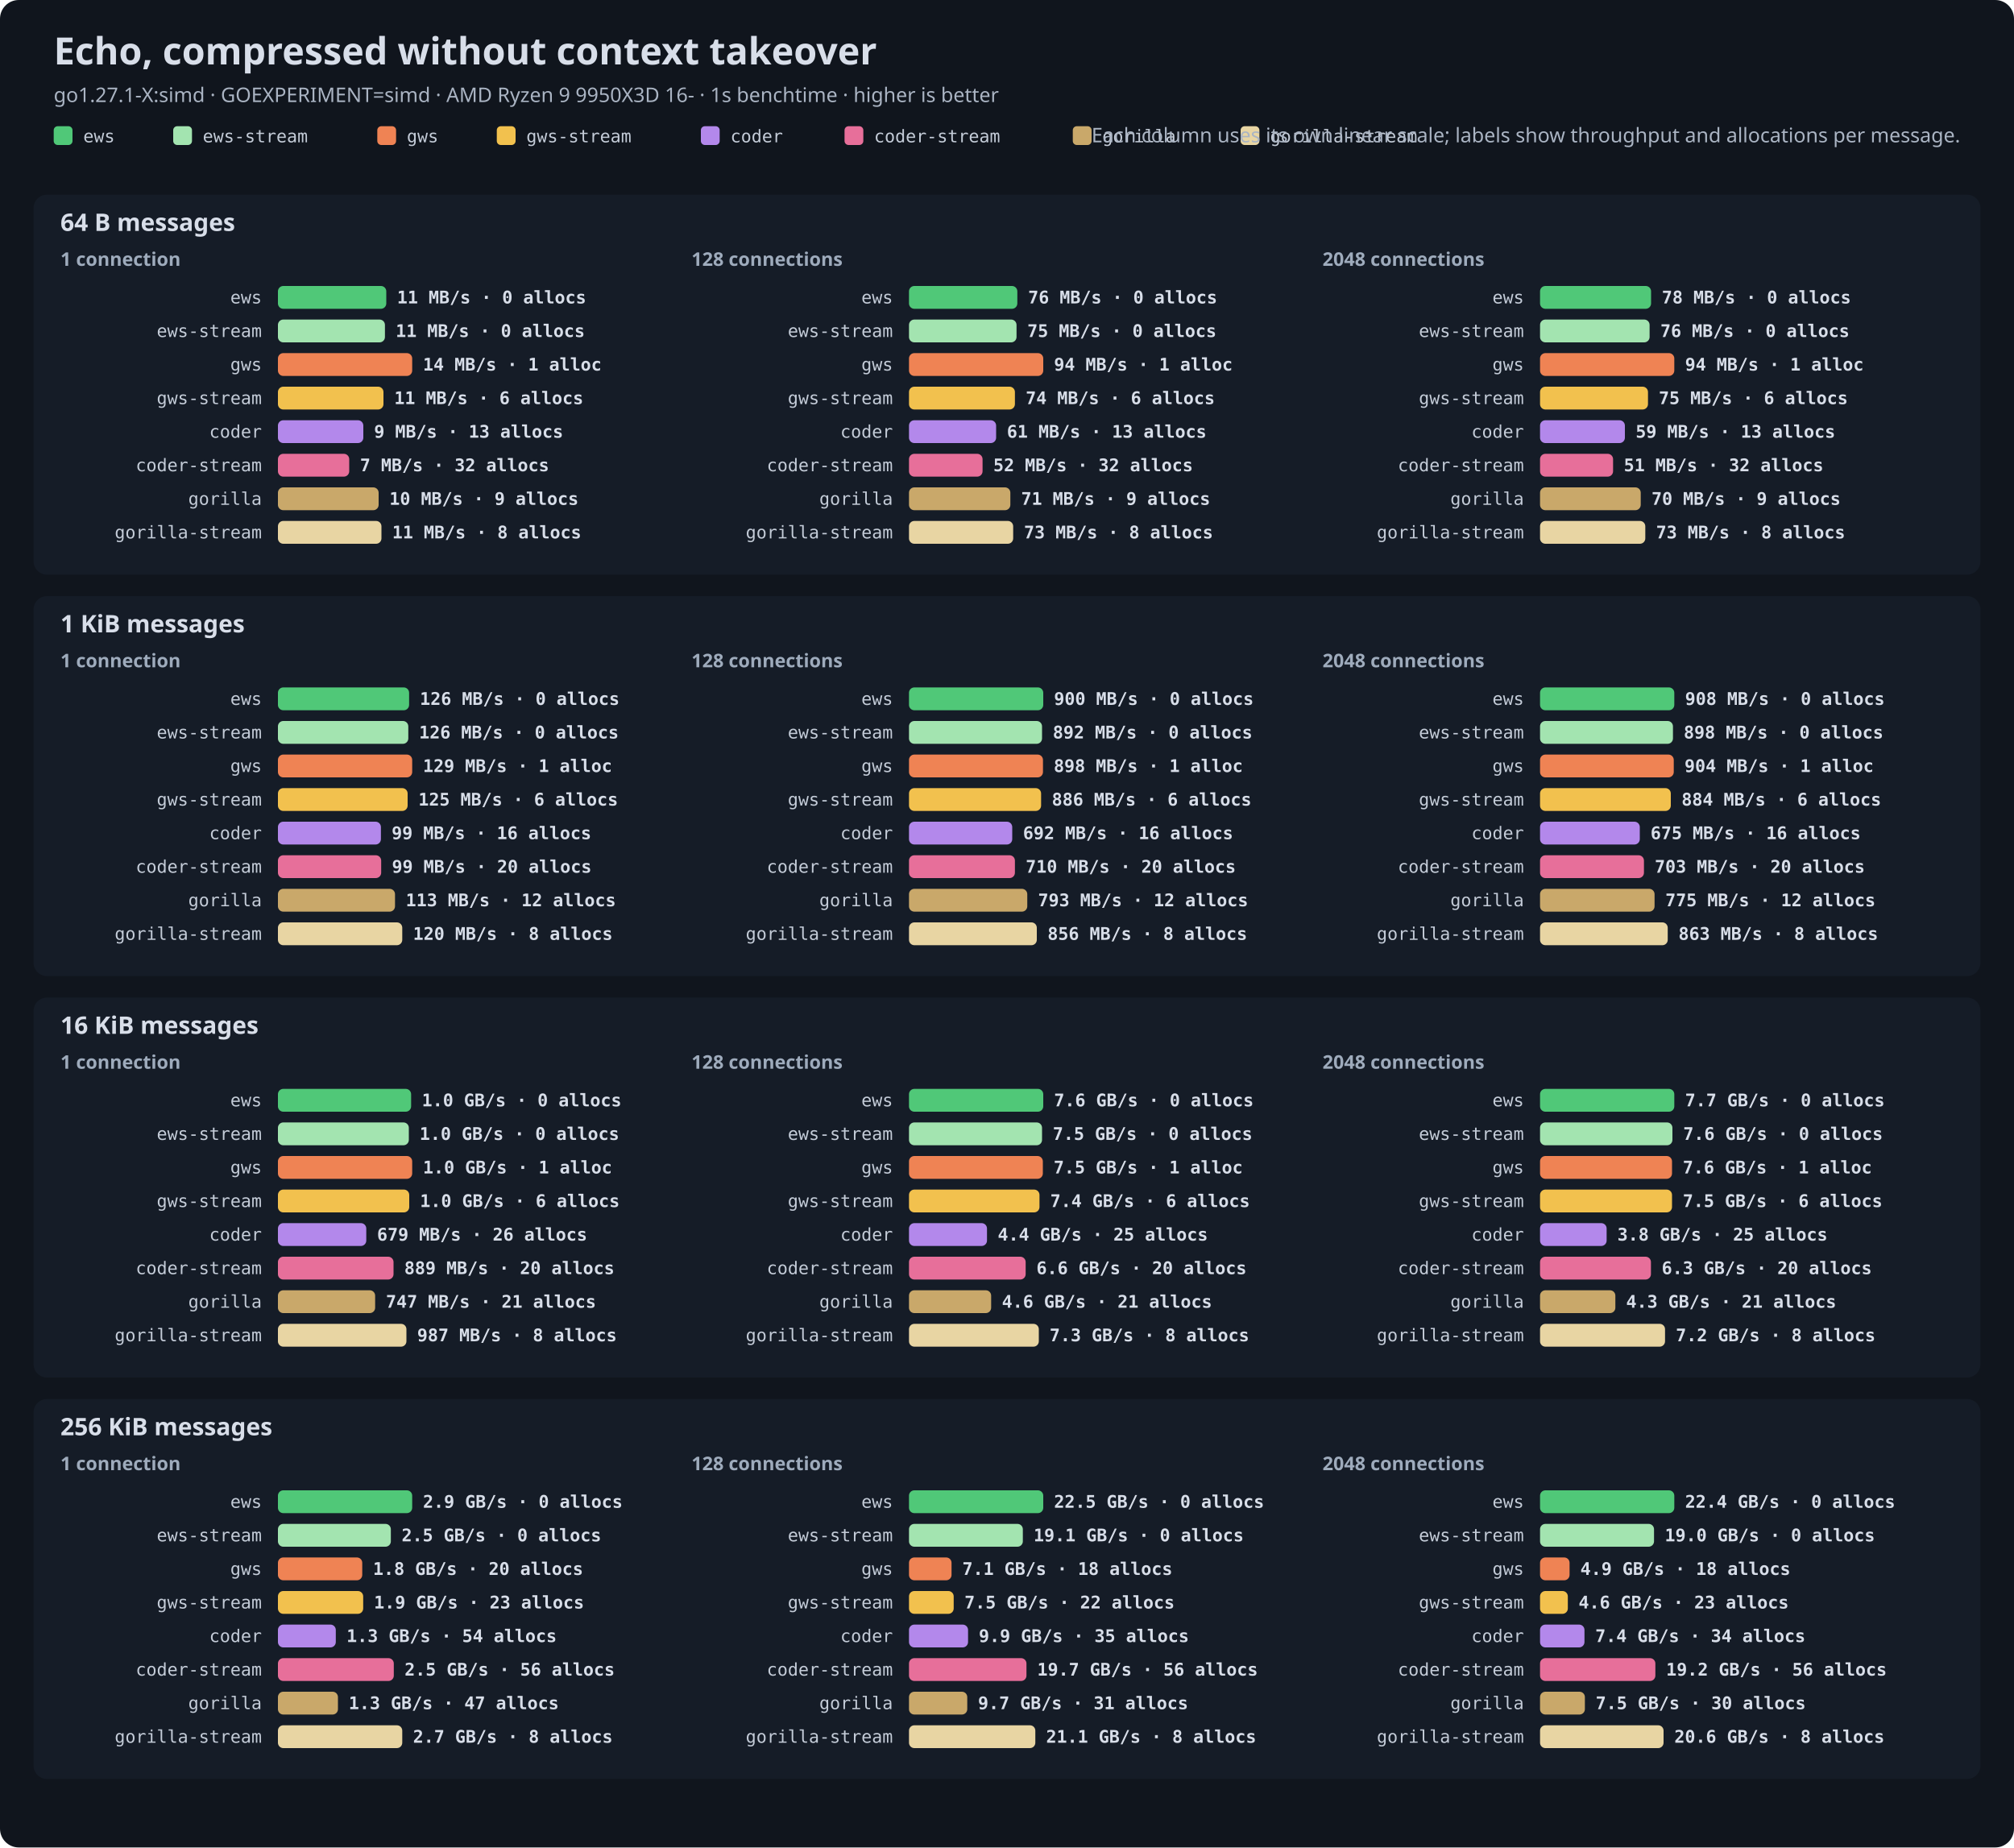
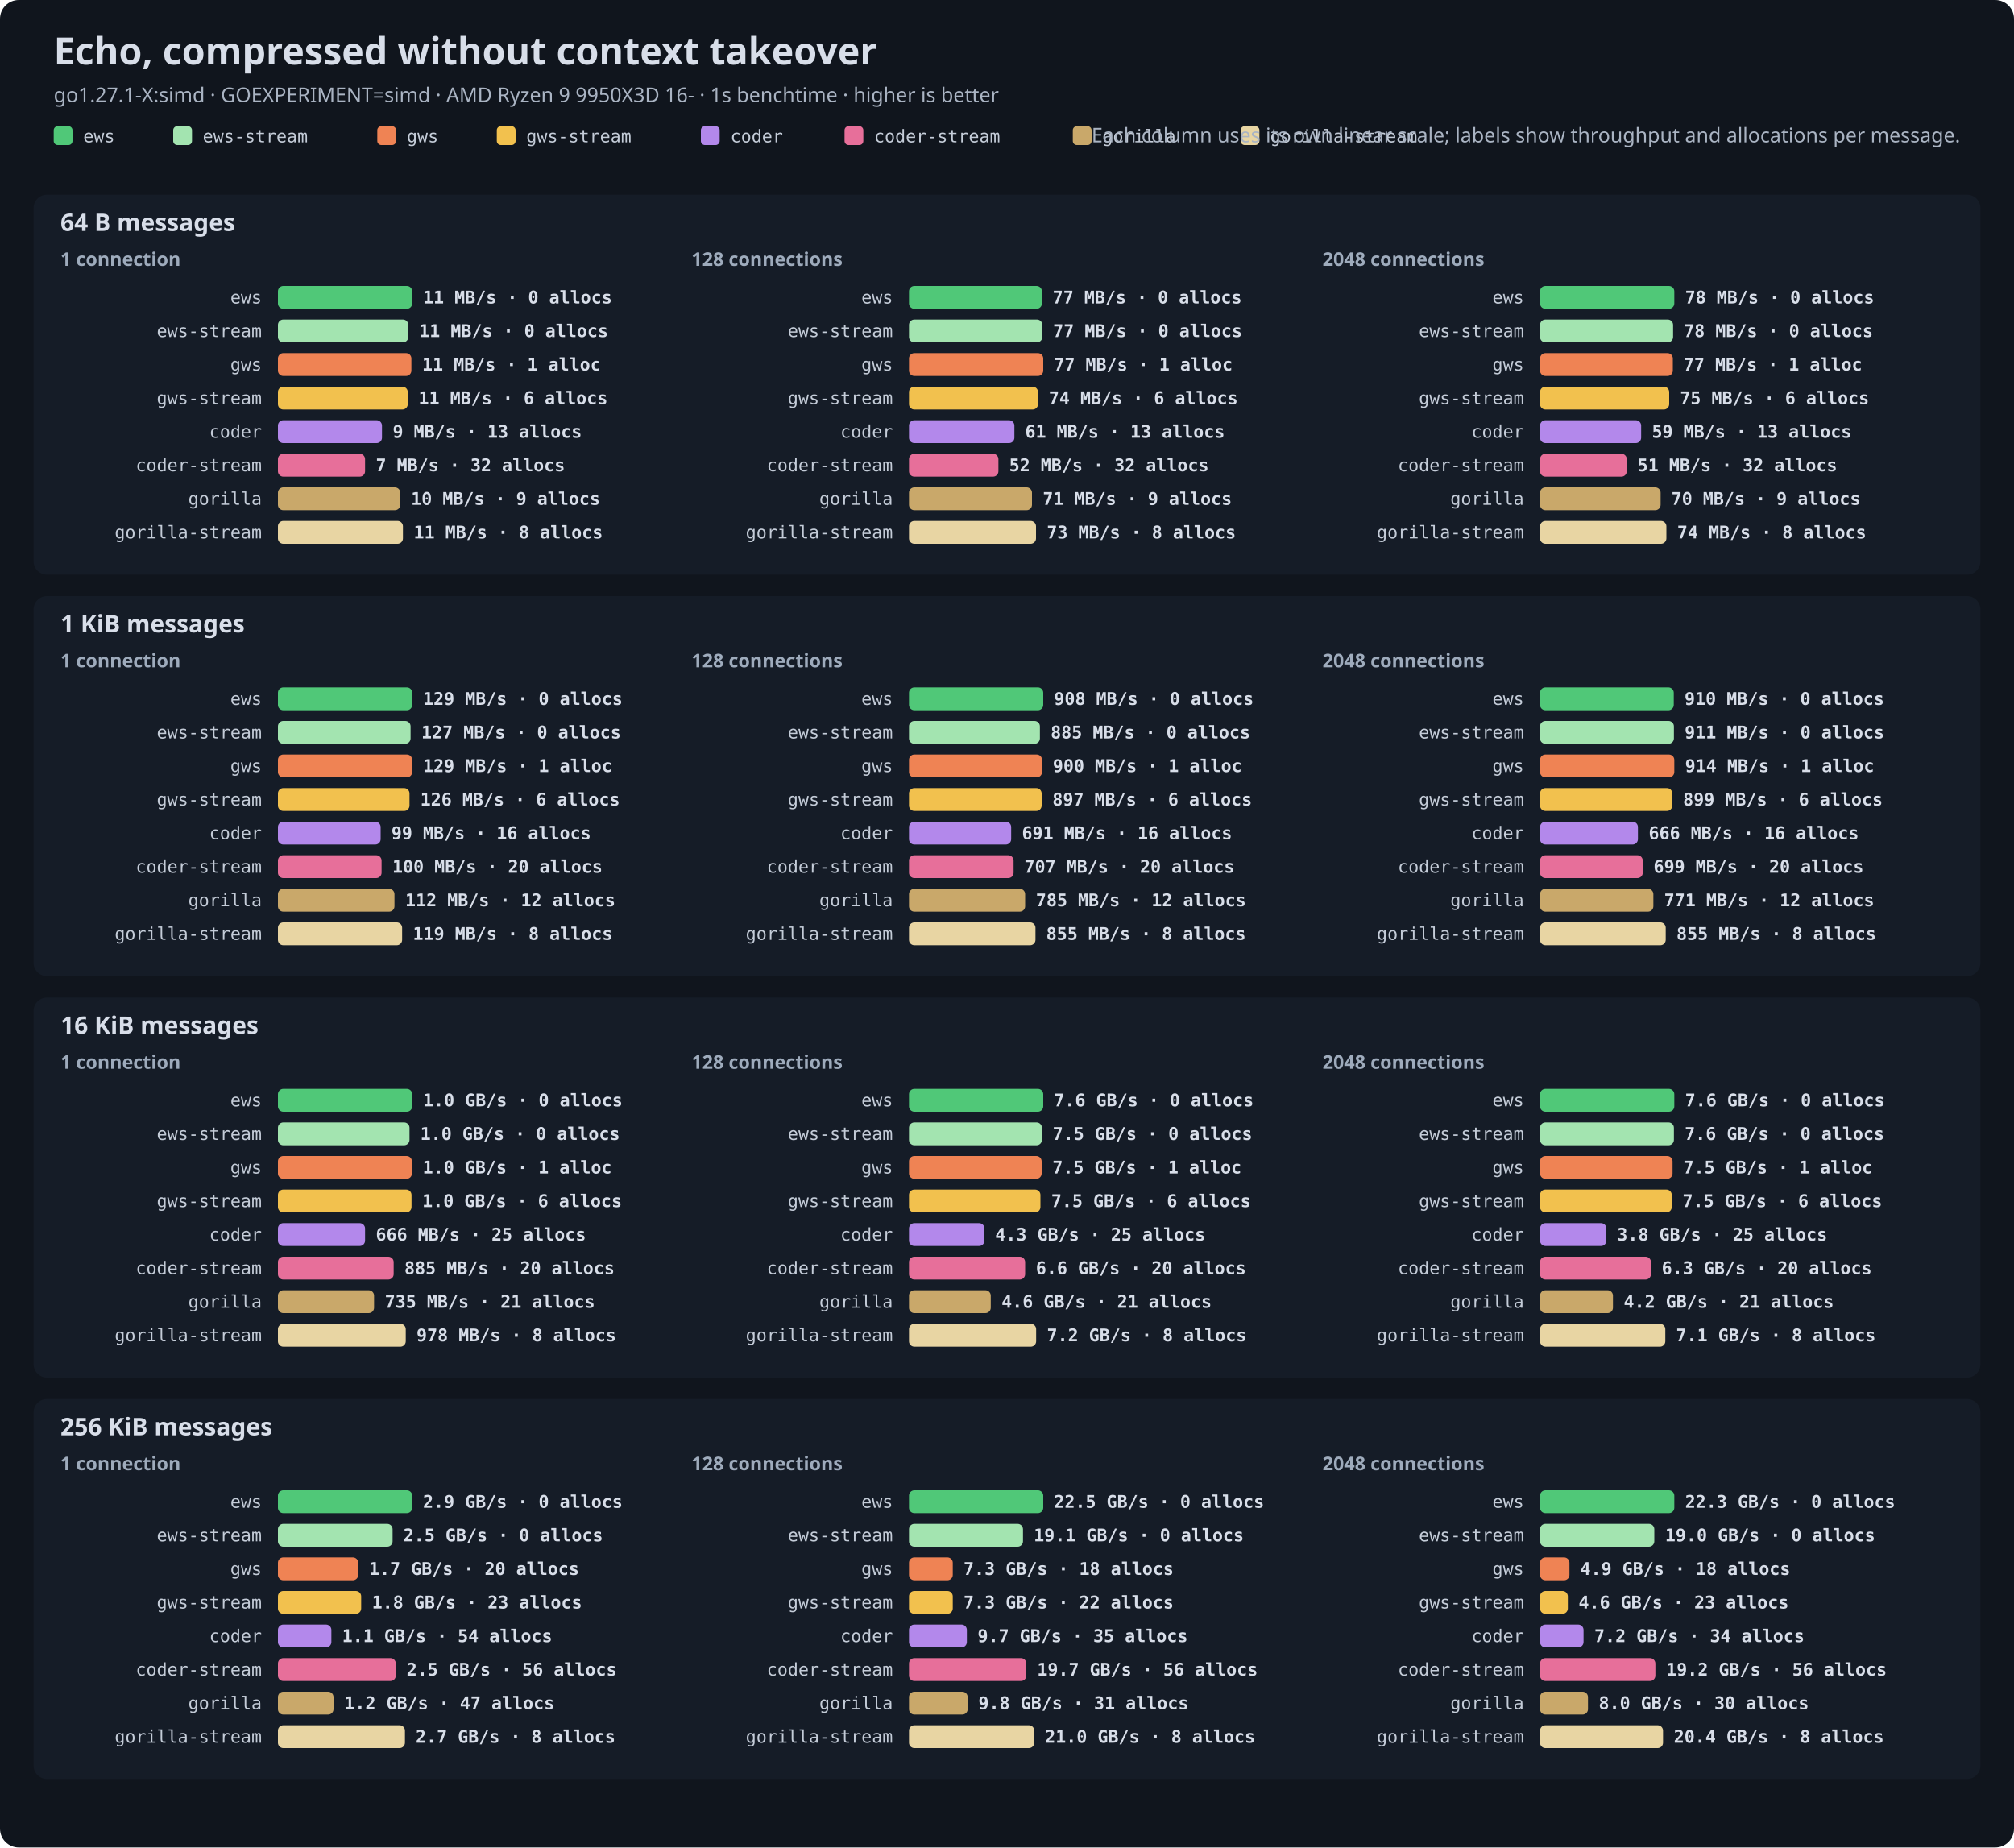
<svg xmlns="http://www.w3.org/2000/svg" width="1500" height="1376" viewBox="0 0 1500 1376" role="img" aria-labelledby="title desc">
  <style>text{font-family:ui-monospace,SFMono-Regular,Menlo,Consolas,monospace;fill:#d8dee9}.title{font-family:ui-sans-serif,system-ui,sans-serif;font-size:28px;font-weight:700}.subtitle{font-family:ui-sans-serif,system-ui,sans-serif;font-size:15px;fill:#aab4c3}.group{font-family:ui-sans-serif,system-ui,sans-serif;font-size:18px;font-weight:650}.contract{font-family:ui-sans-serif,system-ui,sans-serif;font-size:14px;font-weight:650;fill:#9eabbc}.series{font-size:13px;fill:#c4ccd8}.value{font-size:13px;font-weight:650}.panel{fill:#151c27}</style>
  <rect width="1500" height="1376" rx="14" fill="#10151d" />
  <text class="title" x="40" y="48">Echo, compressed without context takeover</text>
  <text class="subtitle" x="40" y="76">go1.27.1-X:simd · GOEXPERIMENT=simd · AMD Ryzen 9 9950X3D 16- · 1s benchtime · higher is better</text>
  <rect x="40" y="94" width="14" height="14" rx="3" fill="#50c878" />
  <text class="series" x="62" y="106">ews</text>
  <rect x="129" y="94" width="14" height="14" rx="3" fill="#a3e4b0" />
  <text class="series" x="151" y="106">ews-stream</text>
  <rect x="281" y="94" width="14" height="14" rx="3" fill="#ef8354" />
  <text class="series" x="303" y="106">gws</text>
  <rect x="370" y="94" width="14" height="14" rx="3" fill="#f2c14e" />
  <text class="series" x="392" y="106">gws-stream</text>
  <rect x="522" y="94" width="14" height="14" rx="3" fill="#b388eb" />
  <text class="series" x="544" y="106">coder</text>
  <rect x="629" y="94" width="14" height="14" rx="3" fill="#e76f9a" />
  <text class="series" x="651" y="106">coder-stream</text>
  <rect x="799" y="94" width="14" height="14" rx="3" fill="#c9a86a" />
  <text class="series" x="821" y="106">gorilla</text>
  <rect x="924" y="94" width="14" height="14" rx="3" fill="#e8d5a3" />
  <text class="series" x="946" y="106">gorilla-stream</text>
  <text class="subtitle" x="1460" y="106" text-anchor="end">Each column uses its own linear scale; labels show throughput and allocations per message.</text>
  <g transform="translate(0,145)">
    <rect class="panel" x="25" y="0" width="1450" height="283" rx="10" />
    <text class="group" x="45" y="27">64 B messages</text>
    <text class="contract" x="45" y="53">1 connection</text>
    <text class="series" x="195" y="81" text-anchor="end">ews</text>
-     <rect x="207" y="68" width="80.7" height="17" rx="4" fill="#50c878" />
-     <text class="value" x="295.7" y="81">11 MB/s · 0 allocs</text>
+     <rect x="207" y="68" width="100.0" height="17" rx="4" fill="#50c878" />
+     <text class="value" x="315.0" y="81">11 MB/s · 0 allocs</text>
    <text class="series" x="195" y="106" text-anchor="end">ews-stream</text>
-     <rect x="207" y="93" width="79.7" height="17" rx="4" fill="#a3e4b0" />
-     <text class="value" x="294.7" y="106">11 MB/s · 0 allocs</text>
+     <rect x="207" y="93" width="97.1" height="17" rx="4" fill="#a3e4b0" />
+     <text class="value" x="312.1" y="106">11 MB/s · 0 allocs</text>
    <text class="series" x="195" y="131" text-anchor="end">gws</text>
-     <rect x="207" y="118" width="100.0" height="17" rx="4" fill="#ef8354" />
-     <text class="value" x="315.0" y="131">14 MB/s · 1 alloc</text>
+     <rect x="207" y="118" width="99.4" height="17" rx="4" fill="#ef8354" />
+     <text class="value" x="314.4" y="131">11 MB/s · 1 alloc</text>
    <text class="series" x="195" y="156" text-anchor="end">gws-stream</text>
-     <rect x="207" y="143" width="78.6" height="17" rx="4" fill="#f2c14e" />
-     <text class="value" x="293.6" y="156">11 MB/s · 6 allocs</text>
+     <rect x="207" y="143" width="96.7" height="17" rx="4" fill="#f2c14e" />
+     <text class="value" x="311.7" y="156">11 MB/s · 6 allocs</text>
    <text class="series" x="195" y="181" text-anchor="end">coder</text>
-     <rect x="207" y="168" width="63.6" height="17" rx="4" fill="#b388eb" />
-     <text class="value" x="278.6" y="181">9 MB/s · 13 allocs</text>
+     <rect x="207" y="168" width="77.5" height="17" rx="4" fill="#b388eb" />
+     <text class="value" x="292.5" y="181">9 MB/s · 13 allocs</text>
    <text class="series" x="195" y="206" text-anchor="end">coder-stream</text>
-     <rect x="207" y="193" width="53.1" height="17" rx="4" fill="#e76f9a" />
-     <text class="value" x="268.1" y="206">7 MB/s · 32 allocs</text>
+     <rect x="207" y="193" width="64.9" height="17" rx="4" fill="#e76f9a" />
+     <text class="value" x="279.9" y="206">7 MB/s · 32 allocs</text>
    <text class="series" x="195" y="231" text-anchor="end">gorilla</text>
-     <rect x="207" y="218" width="75.0" height="17" rx="4" fill="#c9a86a" />
-     <text class="value" x="290.0" y="231">10 MB/s · 9 allocs</text>
+     <rect x="207" y="218" width="91.1" height="17" rx="4" fill="#c9a86a" />
+     <text class="value" x="306.1" y="231">10 MB/s · 9 allocs</text>
    <text class="series" x="195" y="256" text-anchor="end">gorilla-stream</text>
-     <rect x="207" y="243" width="77.1" height="17" rx="4" fill="#e8d5a3" />
-     <text class="value" x="292.1" y="256">11 MB/s · 8 allocs</text>
+     <rect x="207" y="243" width="93.1" height="17" rx="4" fill="#e8d5a3" />
+     <text class="value" x="308.1" y="256">11 MB/s · 8 allocs</text>
    <text class="contract" x="515" y="53">128 connections</text>
    <text class="series" x="665" y="81" text-anchor="end">ews</text>
-     <rect x="677" y="68" width="80.7" height="17" rx="4" fill="#50c878" />
-     <text class="value" x="765.7" y="81">76 MB/s · 0 allocs</text>
+     <rect x="677" y="68" width="99.0" height="17" rx="4" fill="#50c878" />
+     <text class="value" x="784.0" y="81">77 MB/s · 0 allocs</text>
    <text class="series" x="665" y="106" text-anchor="end">ews-stream</text>
-     <rect x="677" y="93" width="80.1" height="17" rx="4" fill="#a3e4b0" />
-     <text class="value" x="765.1" y="106">75 MB/s · 0 allocs</text>
+     <rect x="677" y="93" width="99.3" height="17" rx="4" fill="#a3e4b0" />
+     <text class="value" x="784.3" y="106">77 MB/s · 0 allocs</text>
    <text class="series" x="665" y="131" text-anchor="end">gws</text>
    <rect x="677" y="118" width="100.0" height="17" rx="4" fill="#ef8354" />
-     <text class="value" x="785.0" y="131">94 MB/s · 1 alloc</text>
+     <text class="value" x="785.0" y="131">77 MB/s · 1 alloc</text>
    <text class="series" x="665" y="156" text-anchor="end">gws-stream</text>
-     <rect x="677" y="143" width="78.9" height="17" rx="4" fill="#f2c14e" />
-     <text class="value" x="763.9" y="156">74 MB/s · 6 allocs</text>
+     <rect x="677" y="143" width="96.1" height="17" rx="4" fill="#f2c14e" />
+     <text class="value" x="781.1" y="156">74 MB/s · 6 allocs</text>
    <text class="series" x="665" y="181" text-anchor="end">coder</text>
-     <rect x="677" y="168" width="64.9" height="17" rx="4" fill="#b388eb" />
-     <text class="value" x="749.9" y="181">61 MB/s · 13 allocs</text>
+     <rect x="677" y="168" width="78.5" height="17" rx="4" fill="#b388eb" />
+     <text class="value" x="763.5" y="181">61 MB/s · 13 allocs</text>
    <text class="series" x="665" y="206" text-anchor="end">coder-stream</text>
-     <rect x="677" y="193" width="54.8" height="17" rx="4" fill="#e76f9a" />
-     <text class="value" x="739.8" y="206">52 MB/s · 32 allocs</text>
+     <rect x="677" y="193" width="66.6" height="17" rx="4" fill="#e76f9a" />
+     <text class="value" x="751.6" y="206">52 MB/s · 32 allocs</text>
    <text class="series" x="665" y="231" text-anchor="end">gorilla</text>
-     <rect x="677" y="218" width="75.5" height="17" rx="4" fill="#c9a86a" />
-     <text class="value" x="760.5" y="231">71 MB/s · 9 allocs</text>
+     <rect x="677" y="218" width="91.6" height="17" rx="4" fill="#c9a86a" />
+     <text class="value" x="776.6" y="231">71 MB/s · 9 allocs</text>
    <text class="series" x="665" y="256" text-anchor="end">gorilla-stream</text>
-     <rect x="677" y="243" width="77.6" height="17" rx="4" fill="#e8d5a3" />
-     <text class="value" x="762.6" y="256">73 MB/s · 8 allocs</text>
+     <rect x="677" y="243" width="94.6" height="17" rx="4" fill="#e8d5a3" />
+     <text class="value" x="779.6" y="256">73 MB/s · 8 allocs</text>
    <text class="contract" x="985" y="53">2048 connections</text>
    <text class="series" x="1135" y="81" text-anchor="end">ews</text>
-     <rect x="1147" y="68" width="82.7" height="17" rx="4" fill="#50c878" />
-     <text class="value" x="1237.7" y="81">78 MB/s · 0 allocs</text>
+     <rect x="1147" y="68" width="100.0" height="17" rx="4" fill="#50c878" />
+     <text class="value" x="1255.0" y="81">78 MB/s · 0 allocs</text>
    <text class="series" x="1135" y="106" text-anchor="end">ews-stream</text>
-     <rect x="1147" y="93" width="81.6" height="17" rx="4" fill="#a3e4b0" />
-     <text class="value" x="1236.6" y="106">76 MB/s · 0 allocs</text>
+     <rect x="1147" y="93" width="99.1" height="17" rx="4" fill="#a3e4b0" />
+     <text class="value" x="1254.1" y="106">78 MB/s · 0 allocs</text>
    <text class="series" x="1135" y="131" text-anchor="end">gws</text>
-     <rect x="1147" y="118" width="100.0" height="17" rx="4" fill="#ef8354" />
-     <text class="value" x="1255.0" y="131">94 MB/s · 1 alloc</text>
+     <rect x="1147" y="118" width="98.9" height="17" rx="4" fill="#ef8354" />
+     <text class="value" x="1253.9" y="131">77 MB/s · 1 alloc</text>
    <text class="series" x="1135" y="156" text-anchor="end">gws-stream</text>
-     <rect x="1147" y="143" width="80.4" height="17" rx="4" fill="#f2c14e" />
-     <text class="value" x="1235.4" y="156">75 MB/s · 6 allocs</text>
+     <rect x="1147" y="143" width="96.2" height="17" rx="4" fill="#f2c14e" />
+     <text class="value" x="1251.2" y="156">75 MB/s · 6 allocs</text>
    <text class="series" x="1135" y="181" text-anchor="end">coder</text>
-     <rect x="1147" y="168" width="63.2" height="17" rx="4" fill="#b388eb" />
-     <text class="value" x="1218.2" y="181">59 MB/s · 13 allocs</text>
+     <rect x="1147" y="168" width="75.3" height="17" rx="4" fill="#b388eb" />
+     <text class="value" x="1230.3" y="181">59 MB/s · 13 allocs</text>
    <text class="series" x="1135" y="206" text-anchor="end">coder-stream</text>
-     <rect x="1147" y="193" width="54.4" height="17" rx="4" fill="#e76f9a" />
-     <text class="value" x="1209.4" y="206">51 MB/s · 32 allocs</text>
+     <rect x="1147" y="193" width="64.6" height="17" rx="4" fill="#e76f9a" />
+     <text class="value" x="1219.6" y="206">51 MB/s · 32 allocs</text>
    <text class="series" x="1135" y="231" text-anchor="end">gorilla</text>
-     <rect x="1147" y="218" width="75.0" height="17" rx="4" fill="#c9a86a" />
-     <text class="value" x="1230.0" y="231">70 MB/s · 9 allocs</text>
+     <rect x="1147" y="218" width="89.8" height="17" rx="4" fill="#c9a86a" />
+     <text class="value" x="1244.8" y="231">70 MB/s · 9 allocs</text>
    <text class="series" x="1135" y="256" text-anchor="end">gorilla-stream</text>
-     <rect x="1147" y="243" width="78.4" height="17" rx="4" fill="#e8d5a3" />
-     <text class="value" x="1233.4" y="256">73 MB/s · 8 allocs</text>
+     <rect x="1147" y="243" width="94.1" height="17" rx="4" fill="#e8d5a3" />
+     <text class="value" x="1249.1" y="256">74 MB/s · 8 allocs</text>
  </g>
  <g transform="translate(0,444)">
    <rect class="panel" x="25" y="0" width="1450" height="283" rx="10" />
    <text class="group" x="45" y="27">1 KiB messages</text>
    <text class="contract" x="45" y="53">1 connection</text>
    <text class="series" x="195" y="81" text-anchor="end">ews</text>
-     <rect x="207" y="68" width="97.7" height="17" rx="4" fill="#50c878" />
-     <text class="value" x="312.7" y="81">126 MB/s · 0 allocs</text>
+     <rect x="207" y="68" width="100.0" height="17" rx="4" fill="#50c878" />
+     <text class="value" x="315.0" y="81">129 MB/s · 0 allocs</text>
    <text class="series" x="195" y="106" text-anchor="end">ews-stream</text>
-     <rect x="207" y="93" width="97.1" height="17" rx="4" fill="#a3e4b0" />
-     <text class="value" x="312.1" y="106">126 MB/s · 0 allocs</text>
+     <rect x="207" y="93" width="98.8" height="17" rx="4" fill="#a3e4b0" />
+     <text class="value" x="313.8" y="106">127 MB/s · 0 allocs</text>
    <text class="series" x="195" y="131" text-anchor="end">gws</text>
    <rect x="207" y="118" width="100.0" height="17" rx="4" fill="#ef8354" />
    <text class="value" x="315.0" y="131">129 MB/s · 1 alloc</text>
    <text class="series" x="195" y="156" text-anchor="end">gws-stream</text>
-     <rect x="207" y="143" width="96.6" height="17" rx="4" fill="#f2c14e" />
-     <text class="value" x="311.6" y="156">125 MB/s · 6 allocs</text>
+     <rect x="207" y="143" width="98.0" height="17" rx="4" fill="#f2c14e" />
+     <text class="value" x="313.0" y="156">126 MB/s · 6 allocs</text>
    <text class="series" x="195" y="181" text-anchor="end">coder</text>
-     <rect x="207" y="168" width="76.7" height="17" rx="4" fill="#b388eb" />
-     <text class="value" x="291.7" y="181">99 MB/s · 16 allocs</text>
+     <rect x="207" y="168" width="76.5" height="17" rx="4" fill="#b388eb" />
+     <text class="value" x="291.5" y="181">99 MB/s · 16 allocs</text>
    <text class="series" x="195" y="206" text-anchor="end">coder-stream</text>
-     <rect x="207" y="193" width="76.9" height="17" rx="4" fill="#e76f9a" />
-     <text class="value" x="291.9" y="206">99 MB/s · 20 allocs</text>
+     <rect x="207" y="193" width="77.2" height="17" rx="4" fill="#e76f9a" />
+     <text class="value" x="292.2" y="206">100 MB/s · 20 allocs</text>
    <text class="series" x="195" y="231" text-anchor="end">gorilla</text>
-     <rect x="207" y="218" width="87.2" height="17" rx="4" fill="#c9a86a" />
-     <text class="value" x="302.2" y="231">113 MB/s · 12 allocs</text>
+     <rect x="207" y="218" width="86.8" height="17" rx="4" fill="#c9a86a" />
+     <text class="value" x="301.8" y="231">112 MB/s · 12 allocs</text>
    <text class="series" x="195" y="256" text-anchor="end">gorilla-stream</text>
-     <rect x="207" y="243" width="92.6" height="17" rx="4" fill="#e8d5a3" />
-     <text class="value" x="307.6" y="256">120 MB/s · 8 allocs</text>
+     <rect x="207" y="243" width="92.5" height="17" rx="4" fill="#e8d5a3" />
+     <text class="value" x="307.5" y="256">119 MB/s · 8 allocs</text>
    <text class="contract" x="515" y="53">128 connections</text>
    <text class="series" x="665" y="81" text-anchor="end">ews</text>
    <rect x="677" y="68" width="100.0" height="17" rx="4" fill="#50c878" />
-     <text class="value" x="785.0" y="81">900 MB/s · 0 allocs</text>
+     <text class="value" x="785.0" y="81">908 MB/s · 0 allocs</text>
    <text class="series" x="665" y="106" text-anchor="end">ews-stream</text>
-     <rect x="677" y="93" width="99.1" height="17" rx="4" fill="#a3e4b0" />
-     <text class="value" x="784.1" y="106">892 MB/s · 0 allocs</text>
+     <rect x="677" y="93" width="97.5" height="17" rx="4" fill="#a3e4b0" />
+     <text class="value" x="782.5" y="106">885 MB/s · 0 allocs</text>
    <text class="series" x="665" y="131" text-anchor="end">gws</text>
-     <rect x="677" y="118" width="99.8" height="17" rx="4" fill="#ef8354" />
-     <text class="value" x="784.8" y="131">898 MB/s · 1 alloc</text>
+     <rect x="677" y="118" width="99.1" height="17" rx="4" fill="#ef8354" />
+     <text class="value" x="784.1" y="131">900 MB/s · 1 alloc</text>
    <text class="series" x="665" y="156" text-anchor="end">gws-stream</text>
-     <rect x="677" y="143" width="98.4" height="17" rx="4" fill="#f2c14e" />
-     <text class="value" x="783.4" y="156">886 MB/s · 6 allocs</text>
+     <rect x="677" y="143" width="98.8" height="17" rx="4" fill="#f2c14e" />
+     <text class="value" x="783.8" y="156">897 MB/s · 6 allocs</text>
    <text class="series" x="665" y="181" text-anchor="end">coder</text>
-     <rect x="677" y="168" width="76.9" height="17" rx="4" fill="#b388eb" />
-     <text class="value" x="761.9" y="181">692 MB/s · 16 allocs</text>
+     <rect x="677" y="168" width="76.1" height="17" rx="4" fill="#b388eb" />
+     <text class="value" x="761.1" y="181">691 MB/s · 16 allocs</text>
    <text class="series" x="665" y="206" text-anchor="end">coder-stream</text>
-     <rect x="677" y="193" width="78.9" height="17" rx="4" fill="#e76f9a" />
-     <text class="value" x="763.9" y="206">710 MB/s · 20 allocs</text>
+     <rect x="677" y="193" width="77.9" height="17" rx="4" fill="#e76f9a" />
+     <text class="value" x="762.9" y="206">707 MB/s · 20 allocs</text>
    <text class="series" x="665" y="231" text-anchor="end">gorilla</text>
-     <rect x="677" y="218" width="88.1" height="17" rx="4" fill="#c9a86a" />
-     <text class="value" x="773.1" y="231">793 MB/s · 12 allocs</text>
+     <rect x="677" y="218" width="86.5" height="17" rx="4" fill="#c9a86a" />
+     <text class="value" x="771.5" y="231">785 MB/s · 12 allocs</text>
    <text class="series" x="665" y="256" text-anchor="end">gorilla-stream</text>
-     <rect x="677" y="243" width="95.2" height="17" rx="4" fill="#e8d5a3" />
-     <text class="value" x="780.2" y="256">856 MB/s · 8 allocs</text>
+     <rect x="677" y="243" width="94.2" height="17" rx="4" fill="#e8d5a3" />
+     <text class="value" x="779.2" y="256">855 MB/s · 8 allocs</text>
    <text class="contract" x="985" y="53">2048 connections</text>
    <text class="series" x="1135" y="81" text-anchor="end">ews</text>
-     <rect x="1147" y="68" width="100.0" height="17" rx="4" fill="#50c878" />
-     <text class="value" x="1255.0" y="81">908 MB/s · 0 allocs</text>
+     <rect x="1147" y="68" width="99.6" height="17" rx="4" fill="#50c878" />
+     <text class="value" x="1254.6" y="81">910 MB/s · 0 allocs</text>
    <text class="series" x="1135" y="106" text-anchor="end">ews-stream</text>
-     <rect x="1147" y="93" width="99.0" height="17" rx="4" fill="#a3e4b0" />
-     <text class="value" x="1254.0" y="106">898 MB/s · 0 allocs</text>
+     <rect x="1147" y="93" width="99.7" height="17" rx="4" fill="#a3e4b0" />
+     <text class="value" x="1254.7" y="106">911 MB/s · 0 allocs</text>
    <text class="series" x="1135" y="131" text-anchor="end">gws</text>
-     <rect x="1147" y="118" width="99.6" height="17" rx="4" fill="#ef8354" />
-     <text class="value" x="1254.6" y="131">904 MB/s · 1 alloc</text>
+     <rect x="1147" y="118" width="100.0" height="17" rx="4" fill="#ef8354" />
+     <text class="value" x="1255.0" y="131">914 MB/s · 1 alloc</text>
    <text class="series" x="1135" y="156" text-anchor="end">gws-stream</text>
-     <rect x="1147" y="143" width="97.4" height="17" rx="4" fill="#f2c14e" />
-     <text class="value" x="1252.4" y="156">884 MB/s · 6 allocs</text>
+     <rect x="1147" y="143" width="98.5" height="17" rx="4" fill="#f2c14e" />
+     <text class="value" x="1253.5" y="156">899 MB/s · 6 allocs</text>
    <text class="series" x="1135" y="181" text-anchor="end">coder</text>
-     <rect x="1147" y="168" width="74.3" height="17" rx="4" fill="#b388eb" />
-     <text class="value" x="1229.3" y="181">675 MB/s · 16 allocs</text>
+     <rect x="1147" y="168" width="72.9" height="17" rx="4" fill="#b388eb" />
+     <text class="value" x="1227.9" y="181">666 MB/s · 16 allocs</text>
    <text class="series" x="1135" y="206" text-anchor="end">coder-stream</text>
-     <rect x="1147" y="193" width="77.4" height="17" rx="4" fill="#e76f9a" />
-     <text class="value" x="1232.4" y="206">703 MB/s · 20 allocs</text>
+     <rect x="1147" y="193" width="76.5" height="17" rx="4" fill="#e76f9a" />
+     <text class="value" x="1231.5" y="206">699 MB/s · 20 allocs</text>
    <text class="series" x="1135" y="231" text-anchor="end">gorilla</text>
-     <rect x="1147" y="218" width="85.3" height="17" rx="4" fill="#c9a86a" />
-     <text class="value" x="1240.3" y="231">775 MB/s · 12 allocs</text>
+     <rect x="1147" y="218" width="84.4" height="17" rx="4" fill="#c9a86a" />
+     <text class="value" x="1239.4" y="231">771 MB/s · 12 allocs</text>
    <text class="series" x="1135" y="256" text-anchor="end">gorilla-stream</text>
-     <rect x="1147" y="243" width="95.1" height="17" rx="4" fill="#e8d5a3" />
-     <text class="value" x="1250.1" y="256">863 MB/s · 8 allocs</text>
+     <rect x="1147" y="243" width="93.6" height="17" rx="4" fill="#e8d5a3" />
+     <text class="value" x="1248.6" y="256">855 MB/s · 8 allocs</text>
  </g>
  <g transform="translate(0,743)">
    <rect class="panel" x="25" y="0" width="1450" height="283" rx="10" />
    <text class="group" x="45" y="27">16 KiB messages</text>
    <text class="contract" x="45" y="53">1 connection</text>
    <text class="series" x="195" y="81" text-anchor="end">ews</text>
-     <rect x="207" y="68" width="99.2" height="17" rx="4" fill="#50c878" />
-     <text class="value" x="314.2" y="81">1.0 GB/s · 0 allocs</text>
+     <rect x="207" y="68" width="100.0" height="17" rx="4" fill="#50c878" />
+     <text class="value" x="315.0" y="81">1.0 GB/s · 0 allocs</text>
    <text class="series" x="195" y="106" text-anchor="end">ews-stream</text>
-     <rect x="207" y="93" width="97.5" height="17" rx="4" fill="#a3e4b0" />
-     <text class="value" x="312.5" y="106">1.0 GB/s · 0 allocs</text>
+     <rect x="207" y="93" width="98.0" height="17" rx="4" fill="#a3e4b0" />
+     <text class="value" x="313.0" y="106">1.0 GB/s · 0 allocs</text>
    <text class="series" x="195" y="131" text-anchor="end">gws</text>
-     <rect x="207" y="118" width="100.0" height="17" rx="4" fill="#ef8354" />
-     <text class="value" x="315.0" y="131">1.0 GB/s · 1 alloc</text>
+     <rect x="207" y="118" width="99.8" height="17" rx="4" fill="#ef8354" />
+     <text class="value" x="314.8" y="131">1.0 GB/s · 1 alloc</text>
    <text class="series" x="195" y="156" text-anchor="end">gws-stream</text>
-     <rect x="207" y="143" width="97.8" height="17" rx="4" fill="#f2c14e" />
-     <text class="value" x="312.8" y="156">1.0 GB/s · 6 allocs</text>
+     <rect x="207" y="143" width="99.5" height="17" rx="4" fill="#f2c14e" />
+     <text class="value" x="314.5" y="156">1.0 GB/s · 6 allocs</text>
    <text class="series" x="195" y="181" text-anchor="end">coder</text>
-     <rect x="207" y="168" width="65.8" height="17" rx="4" fill="#b388eb" />
-     <text class="value" x="280.8" y="181">679 MB/s · 26 allocs</text>
+     <rect x="207" y="168" width="64.9" height="17" rx="4" fill="#b388eb" />
+     <text class="value" x="279.9" y="181">666 MB/s · 25 allocs</text>
    <text class="series" x="195" y="206" text-anchor="end">coder-stream</text>
-     <rect x="207" y="193" width="86.1" height="17" rx="4" fill="#e76f9a" />
-     <text class="value" x="301.1" y="206">889 MB/s · 20 allocs</text>
+     <rect x="207" y="193" width="86.2" height="17" rx="4" fill="#e76f9a" />
+     <text class="value" x="301.2" y="206">885 MB/s · 20 allocs</text>
    <text class="series" x="195" y="231" text-anchor="end">gorilla</text>
-     <rect x="207" y="218" width="72.4" height="17" rx="4" fill="#c9a86a" />
-     <text class="value" x="287.4" y="231">747 MB/s · 21 allocs</text>
+     <rect x="207" y="218" width="71.6" height="17" rx="4" fill="#c9a86a" />
+     <text class="value" x="286.6" y="231">735 MB/s · 21 allocs</text>
    <text class="series" x="195" y="256" text-anchor="end">gorilla-stream</text>
-     <rect x="207" y="243" width="95.7" height="17" rx="4" fill="#e8d5a3" />
-     <text class="value" x="310.7" y="256">987 MB/s · 8 allocs</text>
+     <rect x="207" y="243" width="95.2" height="17" rx="4" fill="#e8d5a3" />
+     <text class="value" x="310.2" y="256">978 MB/s · 8 allocs</text>
    <text class="contract" x="515" y="53">128 connections</text>
    <text class="series" x="665" y="81" text-anchor="end">ews</text>
    <rect x="677" y="68" width="100.0" height="17" rx="4" fill="#50c878" />
    <text class="value" x="785.0" y="81">7.6 GB/s · 0 allocs</text>
    <text class="series" x="665" y="106" text-anchor="end">ews-stream</text>
-     <rect x="677" y="93" width="99.1" height="17" rx="4" fill="#a3e4b0" />
-     <text class="value" x="784.1" y="106">7.5 GB/s · 0 allocs</text>
+     <rect x="677" y="93" width="99.0" height="17" rx="4" fill="#a3e4b0" />
+     <text class="value" x="784.0" y="106">7.5 GB/s · 0 allocs</text>
    <text class="series" x="665" y="131" text-anchor="end">gws</text>
-     <rect x="677" y="118" width="99.7" height="17" rx="4" fill="#ef8354" />
-     <text class="value" x="784.7" y="131">7.5 GB/s · 1 alloc</text>
+     <rect x="677" y="118" width="98.8" height="17" rx="4" fill="#ef8354" />
+     <text class="value" x="783.8" y="131">7.5 GB/s · 1 alloc</text>
    <text class="series" x="665" y="156" text-anchor="end">gws-stream</text>
-     <rect x="677" y="143" width="97.2" height="17" rx="4" fill="#f2c14e" />
-     <text class="value" x="782.2" y="156">7.4 GB/s · 6 allocs</text>
+     <rect x="677" y="143" width="97.9" height="17" rx="4" fill="#f2c14e" />
+     <text class="value" x="782.9" y="156">7.5 GB/s · 6 allocs</text>
    <text class="series" x="665" y="181" text-anchor="end">coder</text>
-     <rect x="677" y="168" width="58.1" height="17" rx="4" fill="#b388eb" />
-     <text class="value" x="743.1" y="181">4.4 GB/s · 25 allocs</text>
+     <rect x="677" y="168" width="56.2" height="17" rx="4" fill="#b388eb" />
+     <text class="value" x="741.2" y="181">4.3 GB/s · 25 allocs</text>
    <text class="series" x="665" y="206" text-anchor="end">coder-stream</text>
-     <rect x="677" y="193" width="86.9" height="17" rx="4" fill="#e76f9a" />
-     <text class="value" x="771.9" y="206">6.6 GB/s · 20 allocs</text>
+     <rect x="677" y="193" width="86.5" height="17" rx="4" fill="#e76f9a" />
+     <text class="value" x="771.5" y="206">6.6 GB/s · 20 allocs</text>
    <text class="series" x="665" y="231" text-anchor="end">gorilla</text>
-     <rect x="677" y="218" width="61.2" height="17" rx="4" fill="#c9a86a" />
-     <text class="value" x="746.2" y="231">4.6 GB/s · 21 allocs</text>
+     <rect x="677" y="218" width="60.9" height="17" rx="4" fill="#c9a86a" />
+     <text class="value" x="745.9" y="231">4.6 GB/s · 21 allocs</text>
    <text class="series" x="665" y="256" text-anchor="end">gorilla-stream</text>
-     <rect x="677" y="243" width="96.7" height="17" rx="4" fill="#e8d5a3" />
-     <text class="value" x="781.7" y="256">7.3 GB/s · 8 allocs</text>
+     <rect x="677" y="243" width="94.7" height="17" rx="4" fill="#e8d5a3" />
+     <text class="value" x="779.7" y="256">7.2 GB/s · 8 allocs</text>
    <text class="contract" x="985" y="53">2048 connections</text>
    <text class="series" x="1135" y="81" text-anchor="end">ews</text>
    <rect x="1147" y="68" width="100.0" height="17" rx="4" fill="#50c878" />
-     <text class="value" x="1255.0" y="81">7.7 GB/s · 0 allocs</text>
+     <text class="value" x="1255.0" y="81">7.6 GB/s · 0 allocs</text>
    <text class="series" x="1135" y="106" text-anchor="end">ews-stream</text>
-     <rect x="1147" y="93" width="98.6" height="17" rx="4" fill="#a3e4b0" />
-     <text class="value" x="1253.6" y="106">7.6 GB/s · 0 allocs</text>
+     <rect x="1147" y="93" width="99.7" height="17" rx="4" fill="#a3e4b0" />
+     <text class="value" x="1254.7" y="106">7.6 GB/s · 0 allocs</text>
    <text class="series" x="1135" y="131" text-anchor="end">gws</text>
-     <rect x="1147" y="118" width="98.3" height="17" rx="4" fill="#ef8354" />
-     <text class="value" x="1253.3" y="131">7.6 GB/s · 1 alloc</text>
+     <rect x="1147" y="118" width="98.7" height="17" rx="4" fill="#ef8354" />
+     <text class="value" x="1253.7" y="131">7.5 GB/s · 1 alloc</text>
    <text class="series" x="1135" y="156" text-anchor="end">gws-stream</text>
-     <rect x="1147" y="143" width="98.3" height="17" rx="4" fill="#f2c14e" />
-     <text class="value" x="1253.3" y="156">7.5 GB/s · 6 allocs</text>
+     <rect x="1147" y="143" width="98.1" height="17" rx="4" fill="#f2c14e" />
+     <text class="value" x="1253.1" y="156">7.5 GB/s · 6 allocs</text>
    <text class="series" x="1135" y="181" text-anchor="end">coder</text>
-     <rect x="1147" y="168" width="49.6" height="17" rx="4" fill="#b388eb" />
-     <text class="value" x="1204.6" y="181">3.8 GB/s · 25 allocs</text>
+     <rect x="1147" y="168" width="49.4" height="17" rx="4" fill="#b388eb" />
+     <text class="value" x="1204.4" y="181">3.8 GB/s · 25 allocs</text>
    <text class="series" x="1135" y="206" text-anchor="end">coder-stream</text>
    <rect x="1147" y="193" width="82.6" height="17" rx="4" fill="#e76f9a" />
    <text class="value" x="1237.6" y="206">6.3 GB/s · 20 allocs</text>
    <text class="series" x="1135" y="231" text-anchor="end">gorilla</text>
-     <rect x="1147" y="218" width="56.1" height="17" rx="4" fill="#c9a86a" />
-     <text class="value" x="1211.1" y="231">4.3 GB/s · 21 allocs</text>
+     <rect x="1147" y="218" width="54.3" height="17" rx="4" fill="#c9a86a" />
+     <text class="value" x="1209.3" y="231">4.2 GB/s · 21 allocs</text>
    <text class="series" x="1135" y="256" text-anchor="end">gorilla-stream</text>
-     <rect x="1147" y="243" width="93.1" height="17" rx="4" fill="#e8d5a3" />
-     <text class="value" x="1248.1" y="256">7.2 GB/s · 8 allocs</text>
+     <rect x="1147" y="243" width="93.3" height="17" rx="4" fill="#e8d5a3" />
+     <text class="value" x="1248.3" y="256">7.1 GB/s · 8 allocs</text>
  </g>
  <g transform="translate(0,1042)">
    <rect class="panel" x="25" y="0" width="1450" height="283" rx="10" />
    <text class="group" x="45" y="27">256 KiB messages</text>
    <text class="contract" x="45" y="53">1 connection</text>
    <text class="series" x="195" y="81" text-anchor="end">ews</text>
    <rect x="207" y="68" width="100.0" height="17" rx="4" fill="#50c878" />
    <text class="value" x="315.0" y="81">2.9 GB/s · 0 allocs</text>
    <text class="series" x="195" y="106" text-anchor="end">ews-stream</text>
-     <rect x="207" y="93" width="84.1" height="17" rx="4" fill="#a3e4b0" />
-     <text class="value" x="299.1" y="106">2.5 GB/s · 0 allocs</text>
+     <rect x="207" y="93" width="85.4" height="17" rx="4" fill="#a3e4b0" />
+     <text class="value" x="300.4" y="106">2.5 GB/s · 0 allocs</text>
    <text class="series" x="195" y="131" text-anchor="end">gws</text>
-     <rect x="207" y="118" width="62.8" height="17" rx="4" fill="#ef8354" />
-     <text class="value" x="277.8" y="131">1.8 GB/s · 20 allocs</text>
+     <rect x="207" y="118" width="59.8" height="17" rx="4" fill="#ef8354" />
+     <text class="value" x="274.8" y="131">1.7 GB/s · 20 allocs</text>
    <text class="series" x="195" y="156" text-anchor="end">gws-stream</text>
-     <rect x="207" y="143" width="63.5" height="17" rx="4" fill="#f2c14e" />
-     <text class="value" x="278.5" y="156">1.9 GB/s · 23 allocs</text>
+     <rect x="207" y="143" width="62.0" height="17" rx="4" fill="#f2c14e" />
+     <text class="value" x="277.0" y="156">1.8 GB/s · 23 allocs</text>
    <text class="series" x="195" y="181" text-anchor="end">coder</text>
-     <rect x="207" y="168" width="43.1" height="17" rx="4" fill="#b388eb" />
-     <text class="value" x="258.1" y="181">1.3 GB/s · 54 allocs</text>
+     <rect x="207" y="168" width="39.8" height="17" rx="4" fill="#b388eb" />
+     <text class="value" x="254.8" y="181">1.1 GB/s · 54 allocs</text>
    <text class="series" x="195" y="206" text-anchor="end">coder-stream</text>
-     <rect x="207" y="193" width="86.3" height="17" rx="4" fill="#e76f9a" />
-     <text class="value" x="301.3" y="206">2.5 GB/s · 56 allocs</text>
+     <rect x="207" y="193" width="87.8" height="17" rx="4" fill="#e76f9a" />
+     <text class="value" x="302.8" y="206">2.5 GB/s · 56 allocs</text>
    <text class="series" x="195" y="231" text-anchor="end">gorilla</text>
-     <rect x="207" y="218" width="44.7" height="17" rx="4" fill="#c9a86a" />
-     <text class="value" x="259.7" y="231">1.3 GB/s · 47 allocs</text>
+     <rect x="207" y="218" width="41.4" height="17" rx="4" fill="#c9a86a" />
+     <text class="value" x="256.4" y="231">1.2 GB/s · 47 allocs</text>
    <text class="series" x="195" y="256" text-anchor="end">gorilla-stream</text>
-     <rect x="207" y="243" width="92.6" height="17" rx="4" fill="#e8d5a3" />
-     <text class="value" x="307.6" y="256">2.7 GB/s · 8 allocs</text>
+     <rect x="207" y="243" width="94.6" height="17" rx="4" fill="#e8d5a3" />
+     <text class="value" x="309.6" y="256">2.7 GB/s · 8 allocs</text>
    <text class="contract" x="515" y="53">128 connections</text>
    <text class="series" x="665" y="81" text-anchor="end">ews</text>
    <rect x="677" y="68" width="100.0" height="17" rx="4" fill="#50c878" />
    <text class="value" x="785.0" y="81">22.5 GB/s · 0 allocs</text>
    <text class="series" x="665" y="106" text-anchor="end">ews-stream</text>
-     <rect x="677" y="93" width="84.8" height="17" rx="4" fill="#a3e4b0" />
-     <text class="value" x="769.8" y="106">19.1 GB/s · 0 allocs</text>
+     <rect x="677" y="93" width="84.9" height="17" rx="4" fill="#a3e4b0" />
+     <text class="value" x="769.9" y="106">19.1 GB/s · 0 allocs</text>
    <text class="series" x="665" y="131" text-anchor="end">gws</text>
-     <rect x="677" y="118" width="31.7" height="17" rx="4" fill="#ef8354" />
-     <text class="value" x="716.7" y="131">7.1 GB/s · 18 allocs</text>
+     <rect x="677" y="118" width="32.6" height="17" rx="4" fill="#ef8354" />
+     <text class="value" x="717.6" y="131">7.3 GB/s · 18 allocs</text>
    <text class="series" x="665" y="156" text-anchor="end">gws-stream</text>
-     <rect x="677" y="143" width="33.3" height="17" rx="4" fill="#f2c14e" />
-     <text class="value" x="718.3" y="156">7.5 GB/s · 22 allocs</text>
+     <rect x="677" y="143" width="32.6" height="17" rx="4" fill="#f2c14e" />
+     <text class="value" x="717.6" y="156">7.3 GB/s · 22 allocs</text>
    <text class="series" x="665" y="181" text-anchor="end">coder</text>
-     <rect x="677" y="168" width="44.0" height="17" rx="4" fill="#b388eb" />
-     <text class="value" x="729.0" y="181">9.9 GB/s · 35 allocs</text>
+     <rect x="677" y="168" width="43.1" height="17" rx="4" fill="#b388eb" />
+     <text class="value" x="728.1" y="181">9.7 GB/s · 35 allocs</text>
    <text class="series" x="665" y="206" text-anchor="end">coder-stream</text>
-     <rect x="677" y="193" width="87.5" height="17" rx="4" fill="#e76f9a" />
-     <text class="value" x="772.5" y="206">19.7 GB/s · 56 allocs</text>
+     <rect x="677" y="193" width="87.4" height="17" rx="4" fill="#e76f9a" />
+     <text class="value" x="772.4" y="206">19.7 GB/s · 56 allocs</text>
    <text class="series" x="665" y="231" text-anchor="end">gorilla</text>
-     <rect x="677" y="218" width="43.4" height="17" rx="4" fill="#c9a86a" />
-     <text class="value" x="728.4" y="231">9.7 GB/s · 31 allocs</text>
+     <rect x="677" y="218" width="43.7" height="17" rx="4" fill="#c9a86a" />
+     <text class="value" x="728.7" y="231">9.8 GB/s · 31 allocs</text>
    <text class="series" x="665" y="256" text-anchor="end">gorilla-stream</text>
-     <rect x="677" y="243" width="94.1" height="17" rx="4" fill="#e8d5a3" />
-     <text class="value" x="779.1" y="256">21.1 GB/s · 8 allocs</text>
+     <rect x="677" y="243" width="93.3" height="17" rx="4" fill="#e8d5a3" />
+     <text class="value" x="778.3" y="256">21.0 GB/s · 8 allocs</text>
    <text class="contract" x="985" y="53">2048 connections</text>
    <text class="series" x="1135" y="81" text-anchor="end">ews</text>
    <rect x="1147" y="68" width="100.0" height="17" rx="4" fill="#50c878" />
-     <text class="value" x="1255.0" y="81">22.4 GB/s · 0 allocs</text>
+     <text class="value" x="1255.0" y="81">22.3 GB/s · 0 allocs</text>
    <text class="series" x="1135" y="106" text-anchor="end">ews-stream</text>
-     <rect x="1147" y="93" width="84.9" height="17" rx="4" fill="#a3e4b0" />
-     <text class="value" x="1239.9" y="106">19.0 GB/s · 0 allocs</text>
+     <rect x="1147" y="93" width="85.1" height="17" rx="4" fill="#a3e4b0" />
+     <text class="value" x="1240.1" y="106">19.0 GB/s · 0 allocs</text>
    <text class="series" x="1135" y="131" text-anchor="end">gws</text>
-     <rect x="1147" y="118" width="22.0" height="17" rx="4" fill="#ef8354" />
-     <text class="value" x="1177.0" y="131">4.9 GB/s · 18 allocs</text>
+     <rect x="1147" y="118" width="21.9" height="17" rx="4" fill="#ef8354" />
+     <text class="value" x="1176.9" y="131">4.9 GB/s · 18 allocs</text>
    <text class="series" x="1135" y="156" text-anchor="end">gws-stream</text>
    <rect x="1147" y="143" width="20.7" height="17" rx="4" fill="#f2c14e" />
    <text class="value" x="1175.7" y="156">4.6 GB/s · 23 allocs</text>
    <text class="series" x="1135" y="181" text-anchor="end">coder</text>
-     <rect x="1147" y="168" width="33.1" height="17" rx="4" fill="#b388eb" />
-     <text class="value" x="1188.1" y="181">7.4 GB/s · 34 allocs</text>
+     <rect x="1147" y="168" width="32.4" height="17" rx="4" fill="#b388eb" />
+     <text class="value" x="1187.4" y="181">7.2 GB/s · 34 allocs</text>
    <text class="series" x="1135" y="206" text-anchor="end">coder-stream</text>
    <rect x="1147" y="193" width="85.9" height="17" rx="4" fill="#e76f9a" />
    <text class="value" x="1240.9" y="206">19.2 GB/s · 56 allocs</text>
    <text class="series" x="1135" y="231" text-anchor="end">gorilla</text>
-     <rect x="1147" y="218" width="33.4" height="17" rx="4" fill="#c9a86a" />
-     <text class="value" x="1188.4" y="231">7.5 GB/s · 30 allocs</text>
+     <rect x="1147" y="218" width="35.7" height="17" rx="4" fill="#c9a86a" />
+     <text class="value" x="1190.7" y="231">8.0 GB/s · 30 allocs</text>
    <text class="series" x="1135" y="256" text-anchor="end">gorilla-stream</text>
-     <rect x="1147" y="243" width="92.0" height="17" rx="4" fill="#e8d5a3" />
-     <text class="value" x="1247.0" y="256">20.6 GB/s · 8 allocs</text>
+     <rect x="1147" y="243" width="91.6" height="17" rx="4" fill="#e8d5a3" />
+     <text class="value" x="1246.6" y="256">20.4 GB/s · 8 allocs</text>
  </g>
</svg>
